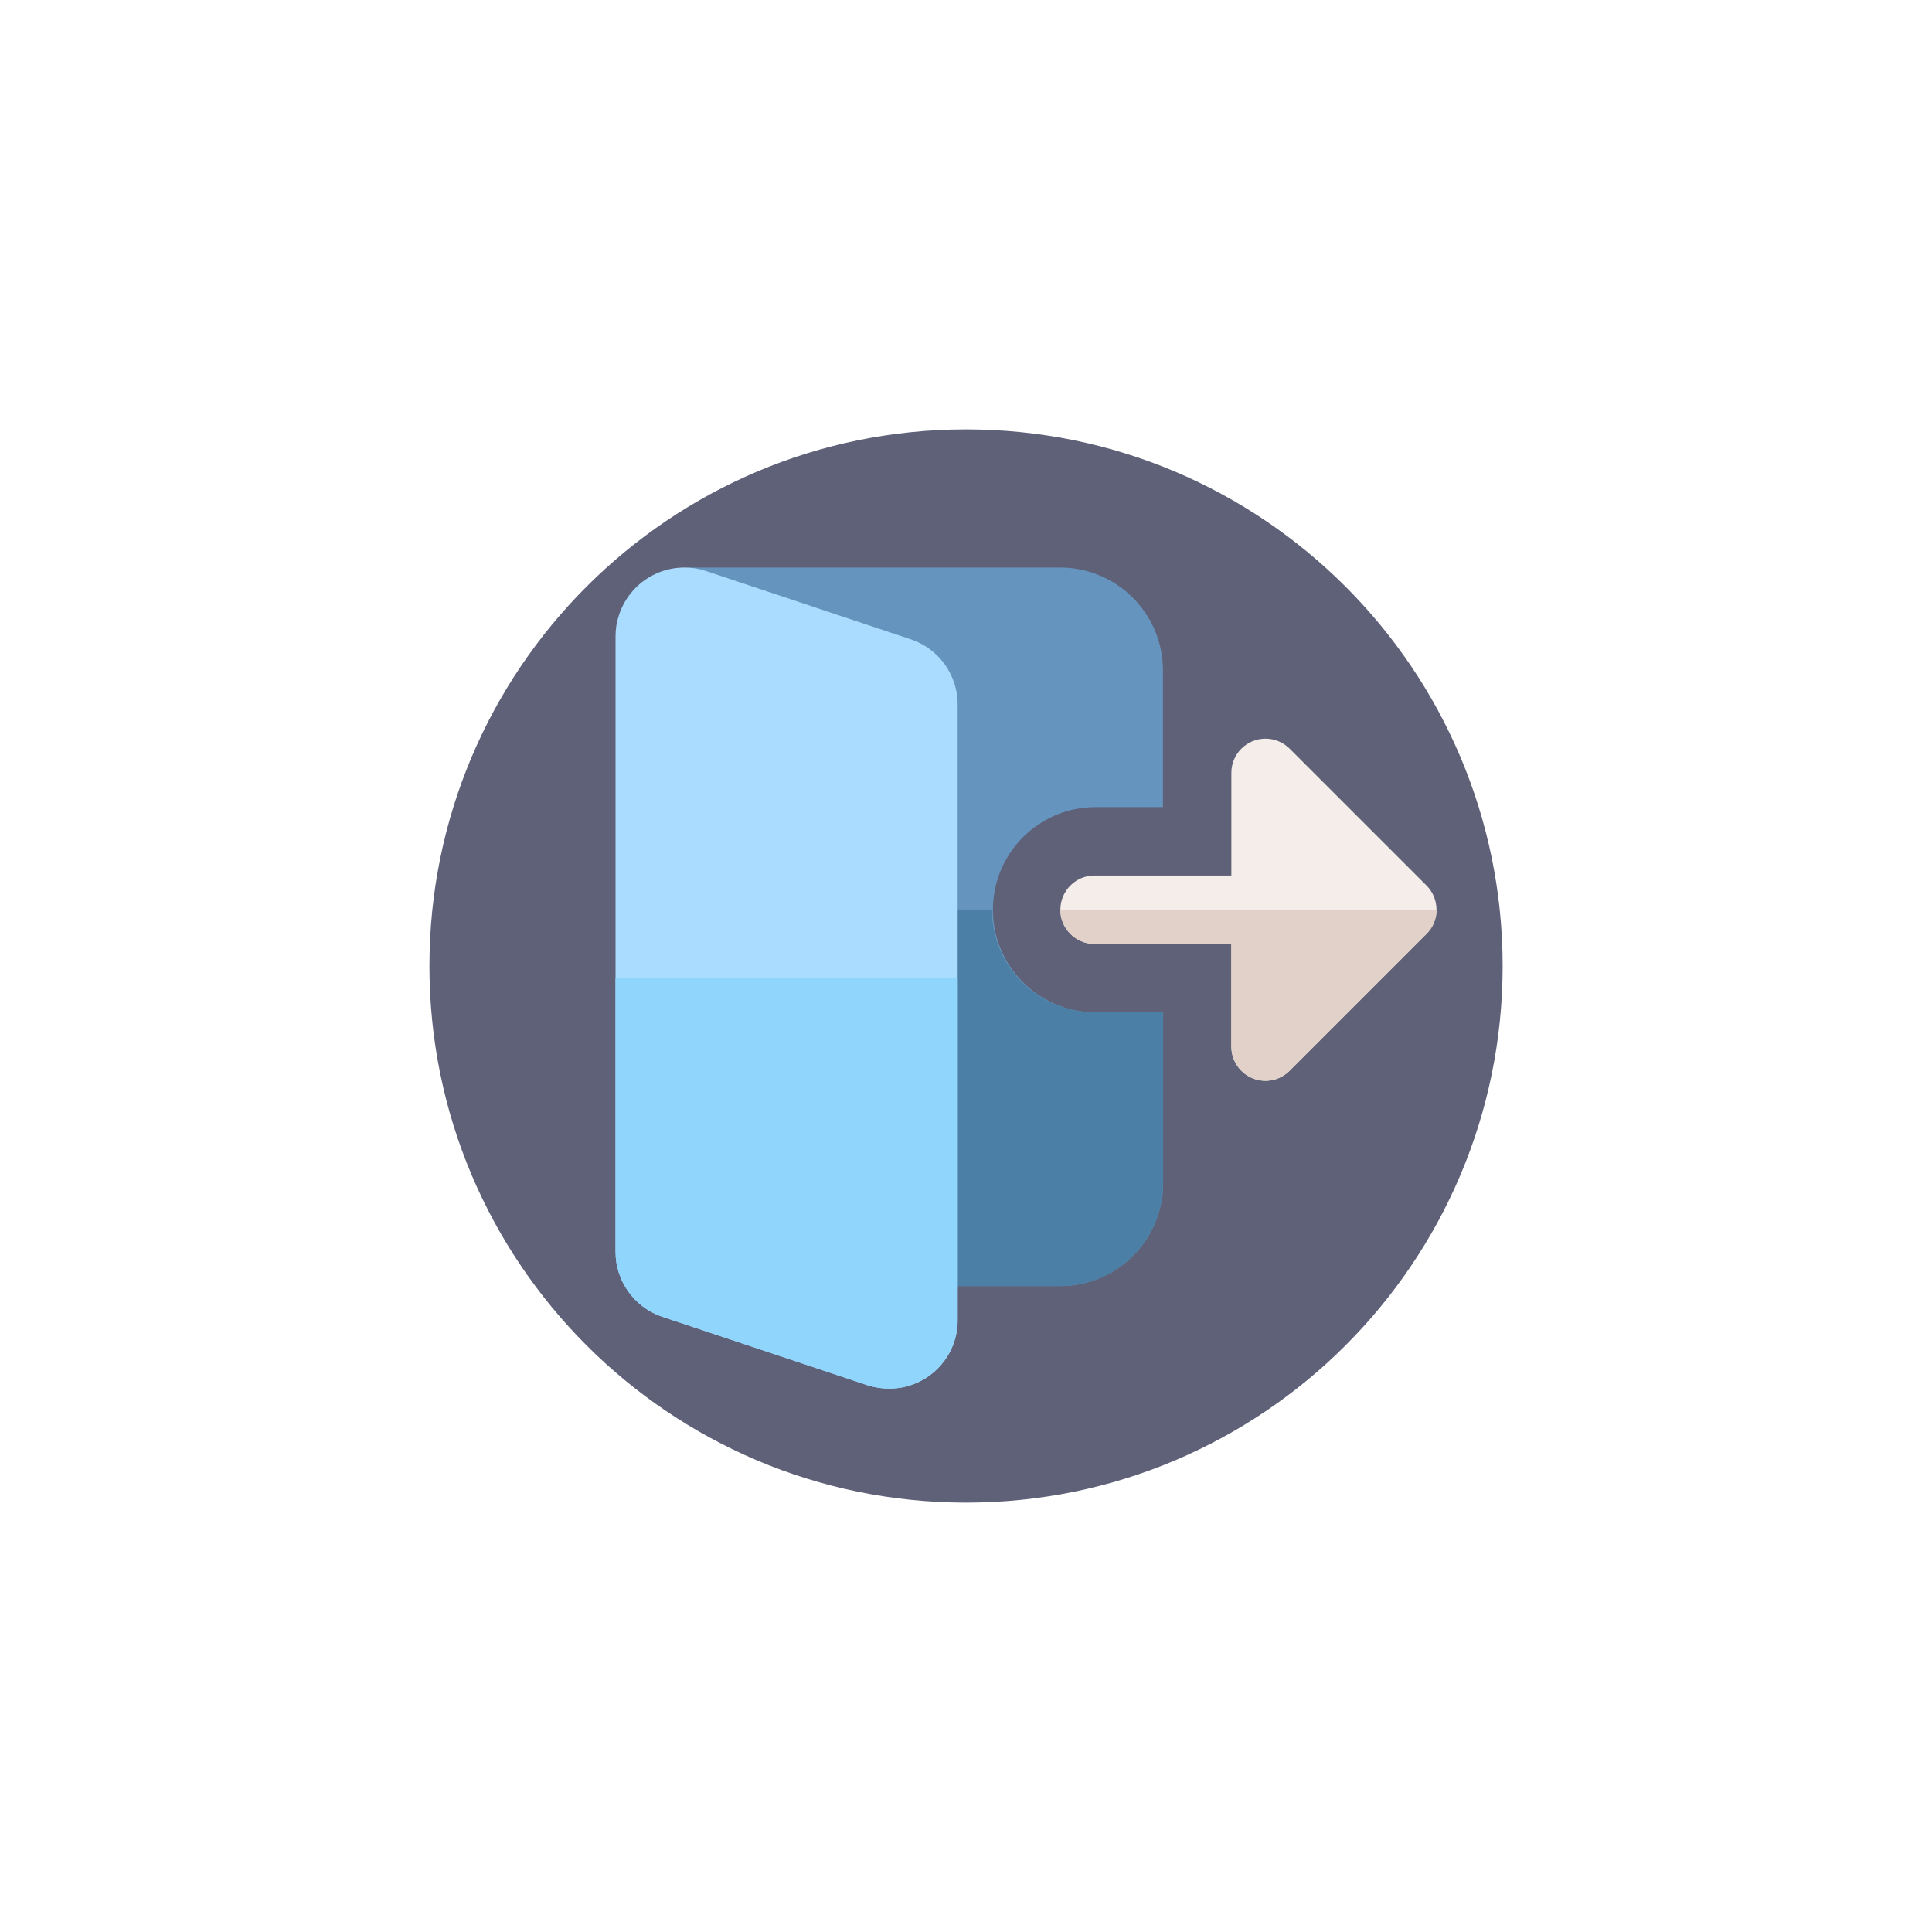
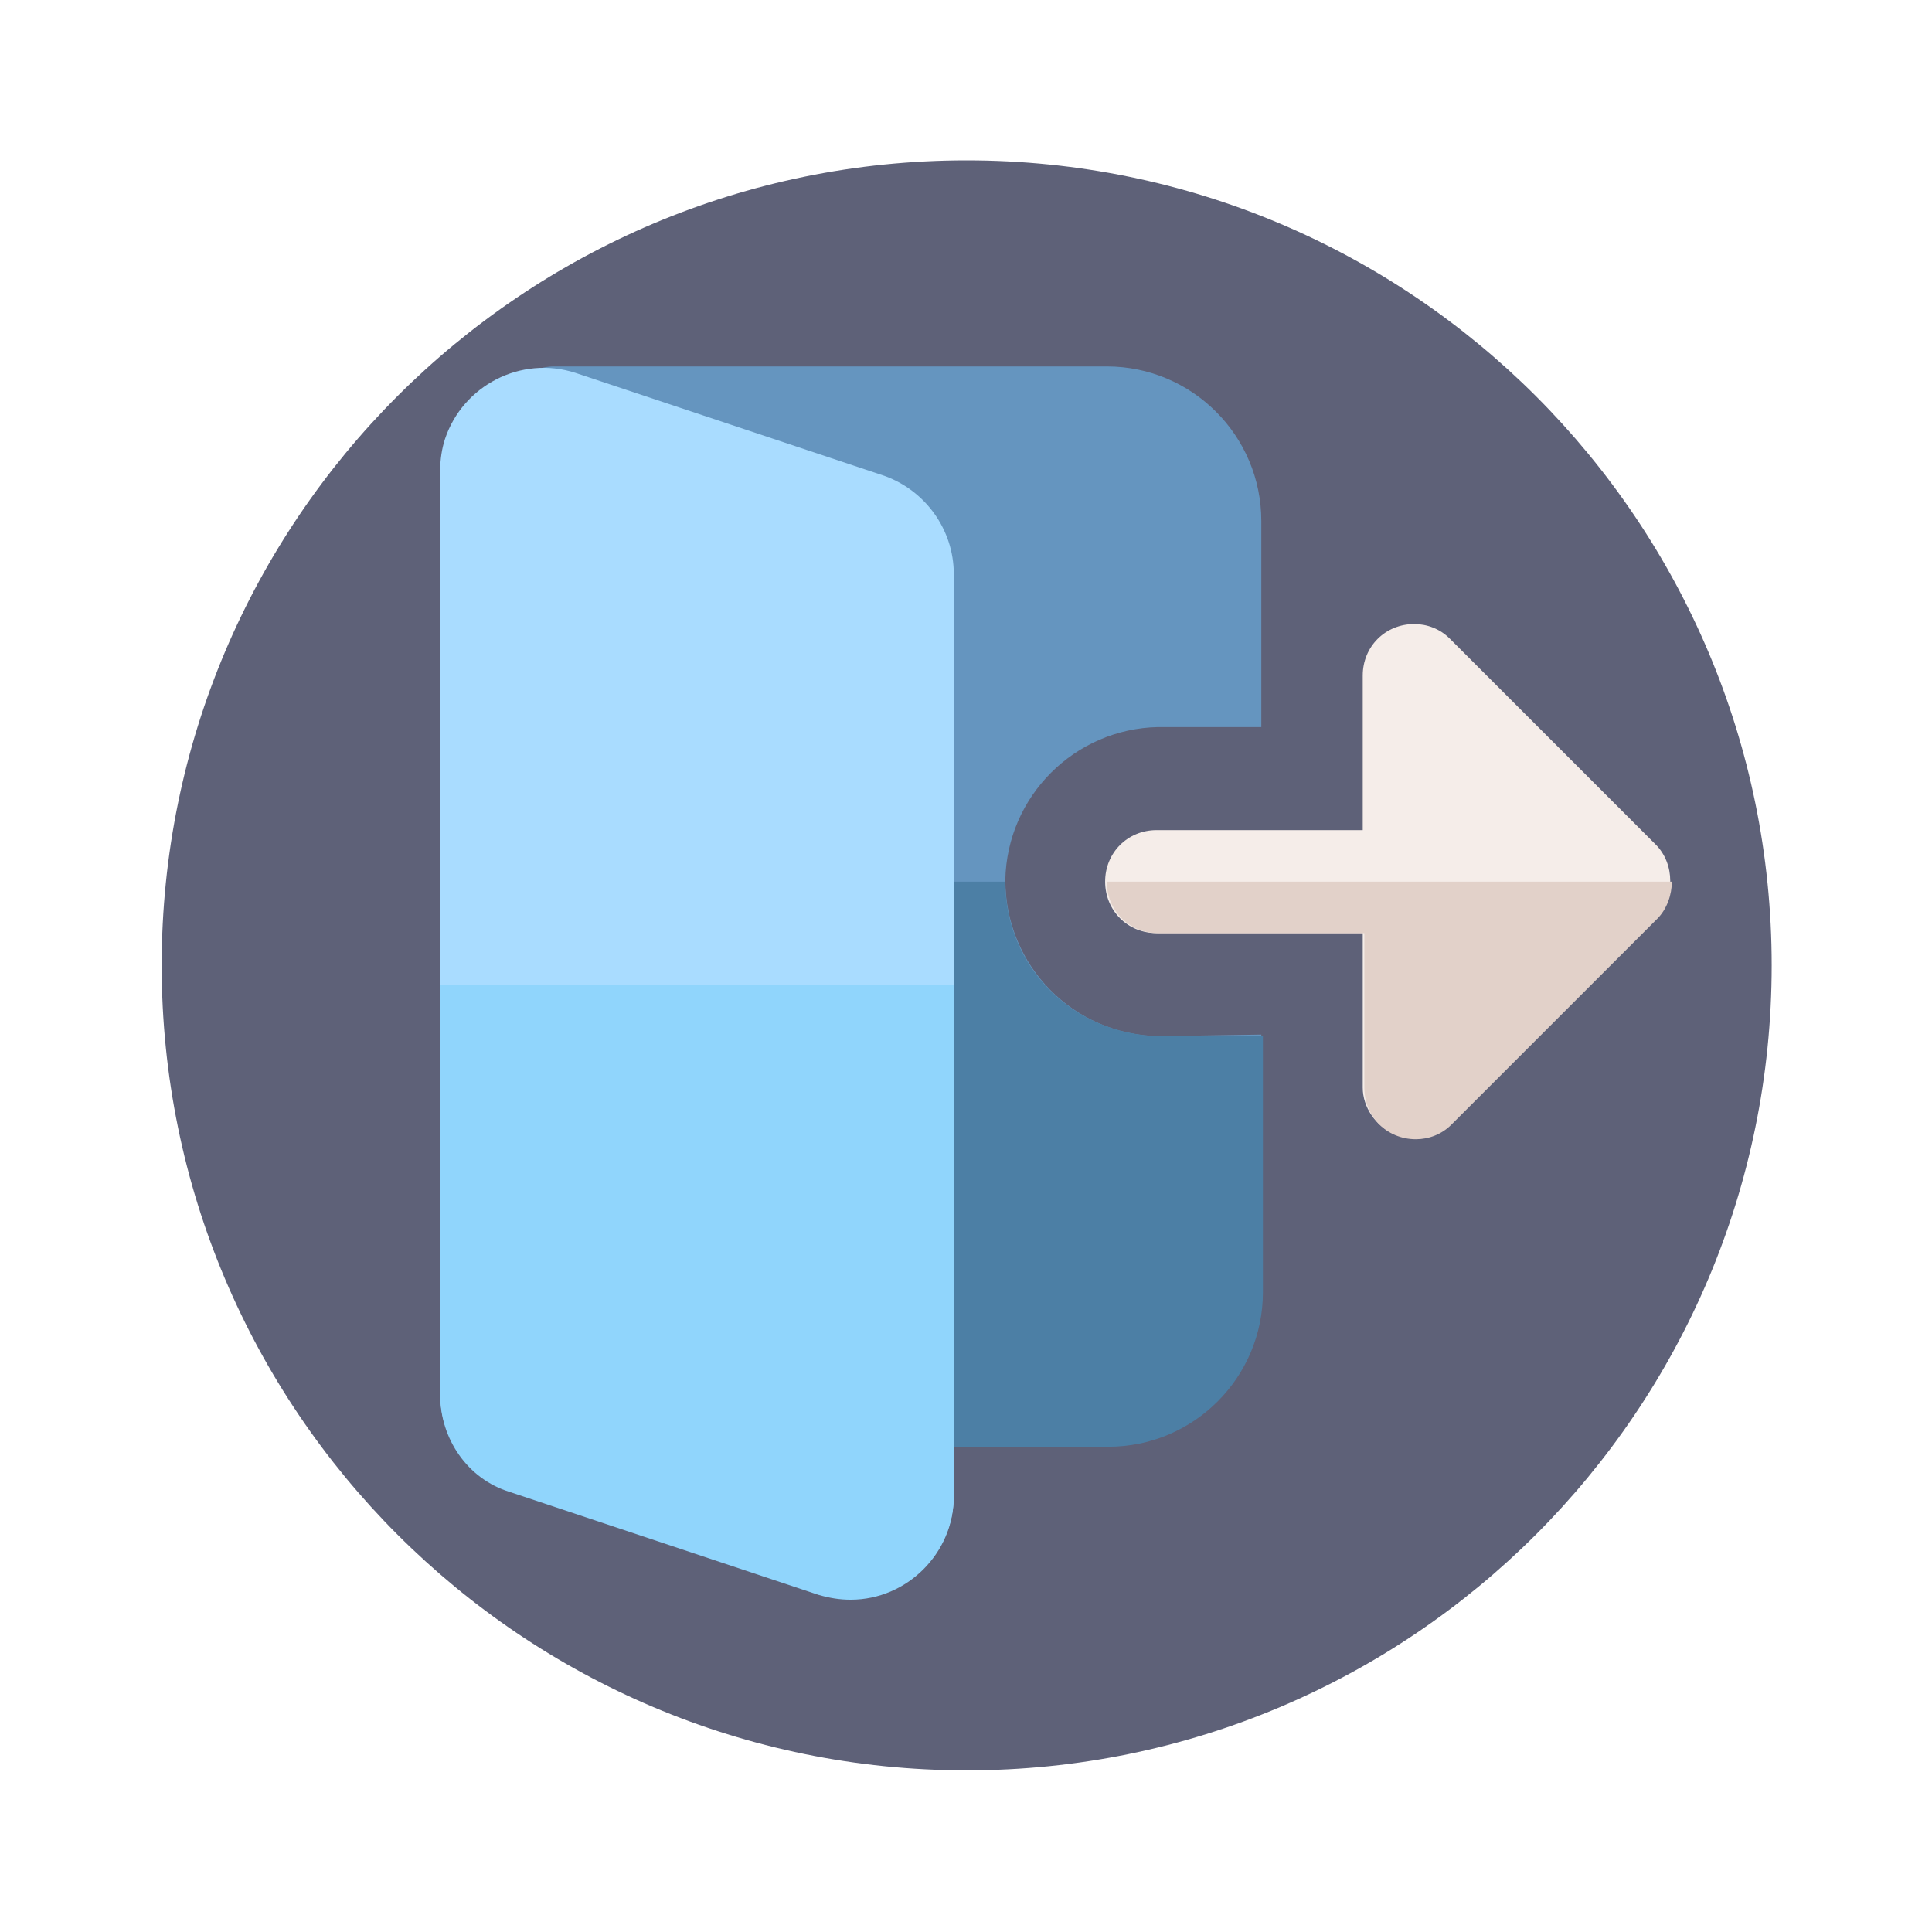
<svg xmlns="http://www.w3.org/2000/svg" version="1.1" id="Capa_1" x="0px" y="0px" viewBox="0 0 120 120" style="enable-background:new 0 0 120 120;" xml:space="preserve">
  <style type="text/css">
	.st0{fill:#AED3F2;fill-opacity:0;}
	.st1{fill:#5E6178;}
	.st2{fill:#6595BF;}
	.st3{fill:#4C7FA5;}
	.st4{fill:#F5EDE9;}
	.st5{fill:#E2D1C9;}
	.st6{fill:#A9DCFF;}
	.st7{fill:#90D5FC;}
</style>
  <g id="Grupo_54852" transform="translate(-463.958 -7479.34)">
-     <rect id="Rectángulo_6857" x="483.96" y="7499.34" class="st0" width="80" height="80" />
+     <rect id="Rectángulo_6857" x="464" y="7479.3" class="st0" width="120" height="120" />
    <g id="Grupo_54851">
-       <circle id="Elipse_4059" class="st1" cx="523.96" cy="7539.34" r="33.33" />
+       <circle id="Elipse_4059" class="st1" cx="524" cy="7539.3" r="50" />
      <g id="Grupo_54850">
-         <path id="Trazado_102598" class="st2" d="M531.94,7542.22c-3.52-0.04-6.35-2.92-6.31-6.44c0.04-3.47,2.84-6.27,6.31-6.31h4.25     v-8.5c0-3.52-2.86-6.37-6.38-6.38h-22.85c-1.17,0-2.12,0.95-2.12,2.12c0,0.26,0.05,0.52,0.14,0.76l15.41,40.38     c0.31,0.82,1.1,1.37,1.99,1.37h7.44c3.52,0,6.37-2.86,6.38-6.38v-10.63H531.94z" />
-         <path id="Trazado_102599" class="st3" d="M525.57,7535.84H512l8.4,22.01c0.31,0.82,1.1,1.37,1.98,1.37h7.44     c3.52,0,6.37-2.86,6.38-6.38v-10.63h-4.25C528.42,7542.21,525.57,7539.36,525.57,7535.84L525.57,7535.84z" />
-         <path id="Trazado_102600" class="st4" d="M541.75,7546.31c-0.79-0.33-1.31-1.1-1.31-1.96v-6.38h-8.5c-1.17,0-2.12-0.96-2.12-2.13     c0-1.17,0.95-2.12,2.12-2.12h8.5v-6.38c0-1.17,0.95-2.12,2.12-2.12c0.56,0,1.1,0.22,1.5,0.62l8.5,8.5c0.83,0.83,0.83,2.17,0,3     c0,0,0,0,0,0l-8.5,8.5C543.46,7546.45,542.55,7546.64,541.75,7546.31L541.75,7546.31z" />
-         <path id="Trazado_102601" class="st5" d="M553.19,7535.84h-23.38c0,1.17,0.95,2.12,2.13,2.13h8.5v6.38     c0,1.17,0.95,2.12,2.12,2.12c0.56,0,1.1-0.22,1.5-0.62l8.5-8.5C552.97,7536.95,553.19,7536.41,553.19,7535.84z" />
-         <path id="Trazado_102602" class="st6" d="M520.56,7519.06l-12.77-4.26c-2.25-0.73-4.66,0.5-5.39,2.75     c-0.14,0.42-0.21,0.85-0.21,1.29v38.25c0,1.82,1.16,3.44,2.88,4.03l12.77,4.26c0.44,0.14,0.89,0.21,1.35,0.21     c2.35,0,4.25-1.9,4.25-4.25v-38.25C523.44,7521.27,522.28,7519.65,520.56,7519.06L520.56,7519.06z" />
-         <path id="Trazado_102603" class="st7" d="M523.44,7540.09h-21.25v17c0,1.82,1.16,3.44,2.88,4.03l12.77,4.26     c0.44,0.14,0.89,0.21,1.35,0.21c2.35,0,4.25-1.9,4.25-4.25L523.44,7540.09z" />
+         <path id="Trazado_102598" class="st2" d="M535.9,7543.7c-5.3-0.1-9.5-4.4-9.5-9.7c0.1-5.2,4.3-9.4,9.5-9.5h6.4v-12.8     c0-5.3-4.3-9.6-9.6-9.6h-34.3c-1.8,0-3.2,1.4-3.2,3.2c0,0.4,0.1,0.8,0.2,1.1l23.1,60.6c0.5,1.2,1.6,2.1,3,2.1h11.2     c5.3,0,9.6-4.3,9.6-9.6v-15.9L535.9,7543.7L535.9,7543.7z" />
+         <path id="Trazado_102599" class="st3" d="M526.4,7534.1H506l12.6,33c0.5,1.2,1.6,2.1,3,2.1h11.2c5.3,0,9.6-4.3,9.6-9.6v-15.9     h-6.4C530.6,7543.6,526.4,7539.4,526.4,7534.1L526.4,7534.1z" />
+         <path id="Trazado_102600" class="st4" d="M550.6,7549.8c-1.2-0.5-2-1.7-2-2.9v-9.6h-12.8c-1.8,0-3.2-1.4-3.2-3.2s1.4-3.2,3.2-3.2     h12.8v-9.6c0-1.8,1.4-3.2,3.2-3.2c0.8,0,1.6,0.3,2.2,0.9l12.8,12.8c1.2,1.2,1.2,3.3,0,4.5l0,0l-12.8,12.8     C553.2,7550,551.8,7550.3,550.6,7549.8L550.6,7549.8z" />
+         <path id="Trazado_102601" class="st5" d="M567.8,7534.1h-35.1c0,1.8,1.4,3.2,3.2,3.2h12.8v9.6c0,1.8,1.4,3.2,3.2,3.2     c0.8,0,1.6-0.3,2.2-0.9l12.8-12.8C567.5,7535.8,567.8,7534.9,567.8,7534.1z" />
+         <path id="Trazado_102602" class="st6" d="M518.9,7508.9l-19.2-6.4c-3.4-1.1-7,0.8-8.1,4.1c-0.2,0.6-0.3,1.3-0.3,1.9v57.4     c0,2.7,1.7,5.2,4.3,6l19.2,6.4c0.7,0.2,1.3,0.3,2,0.3c3.5,0,6.4-2.8,6.4-6.4V7515C523.2,7512.2,521.4,7509.8,518.9,7508.9     L518.9,7508.9z" />
+         <path id="Trazado_102603" class="st7" d="M523.2,7540.5h-31.9v25.5c0,2.7,1.7,5.2,4.3,6l19.2,6.4c0.7,0.2,1.3,0.3,2,0.3     c3.5,0,6.4-2.9,6.4-6.4V7540.5z" />
      </g>
    </g>
  </g>
</svg>
